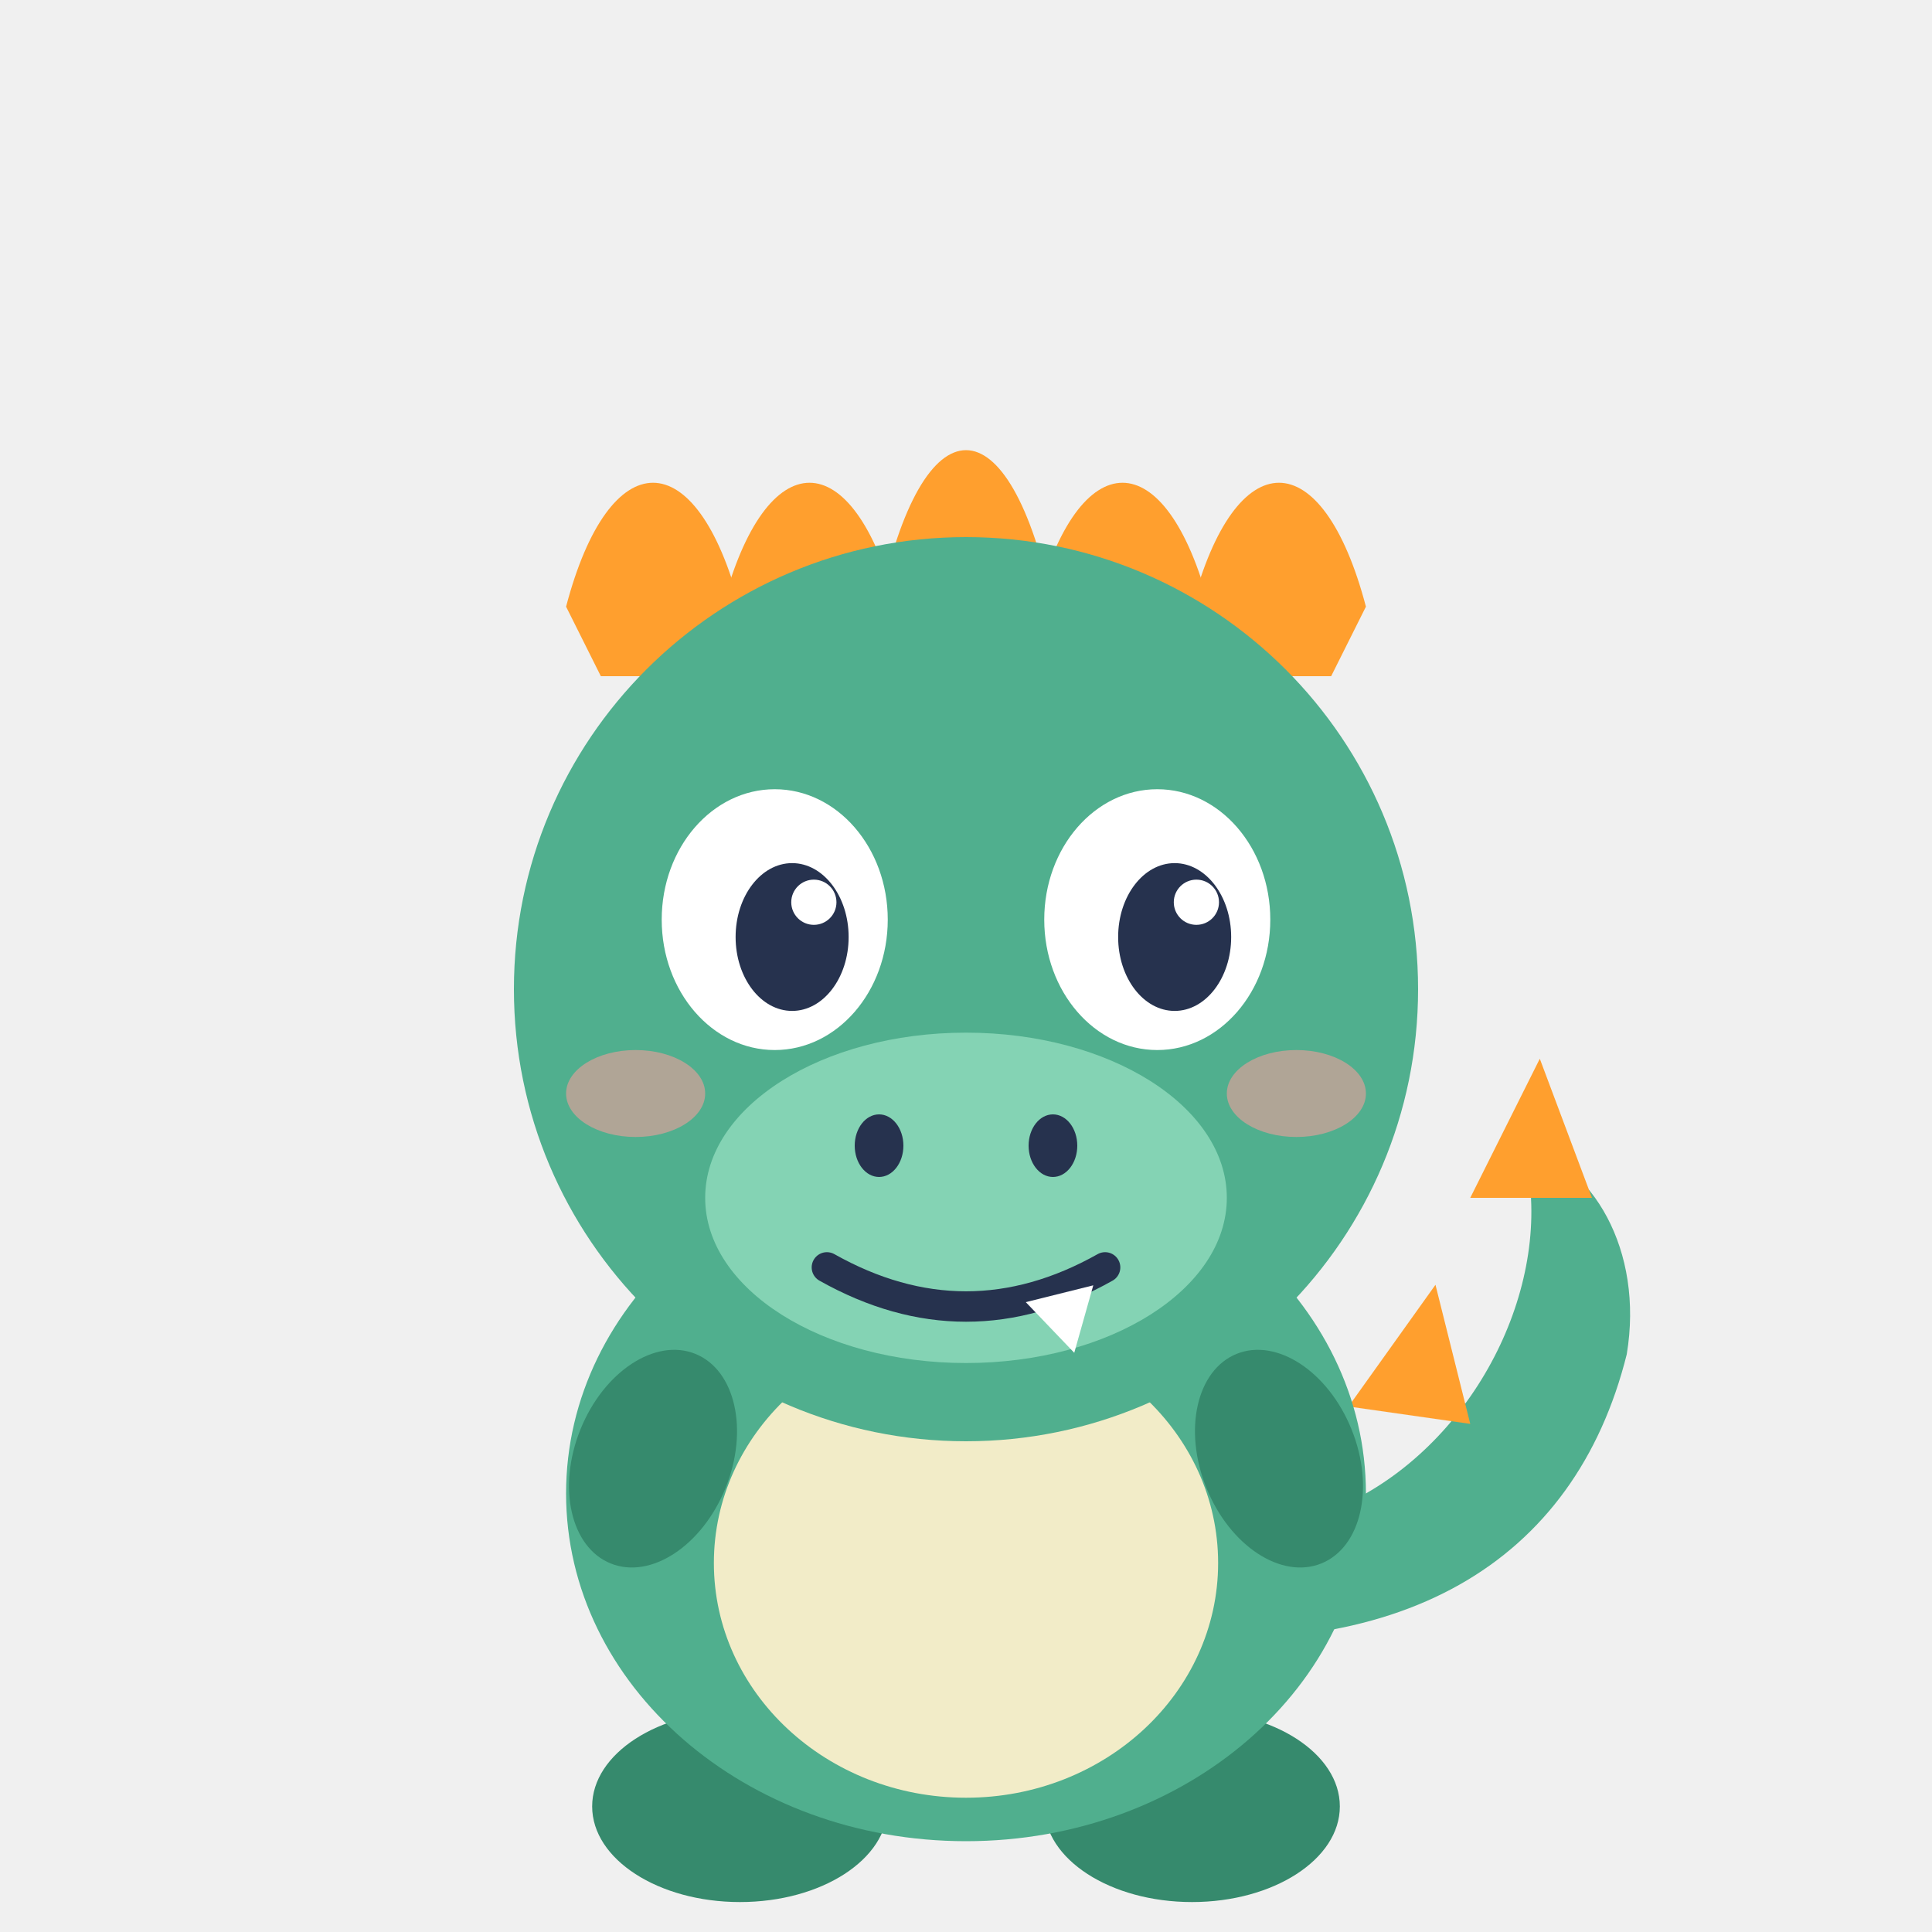
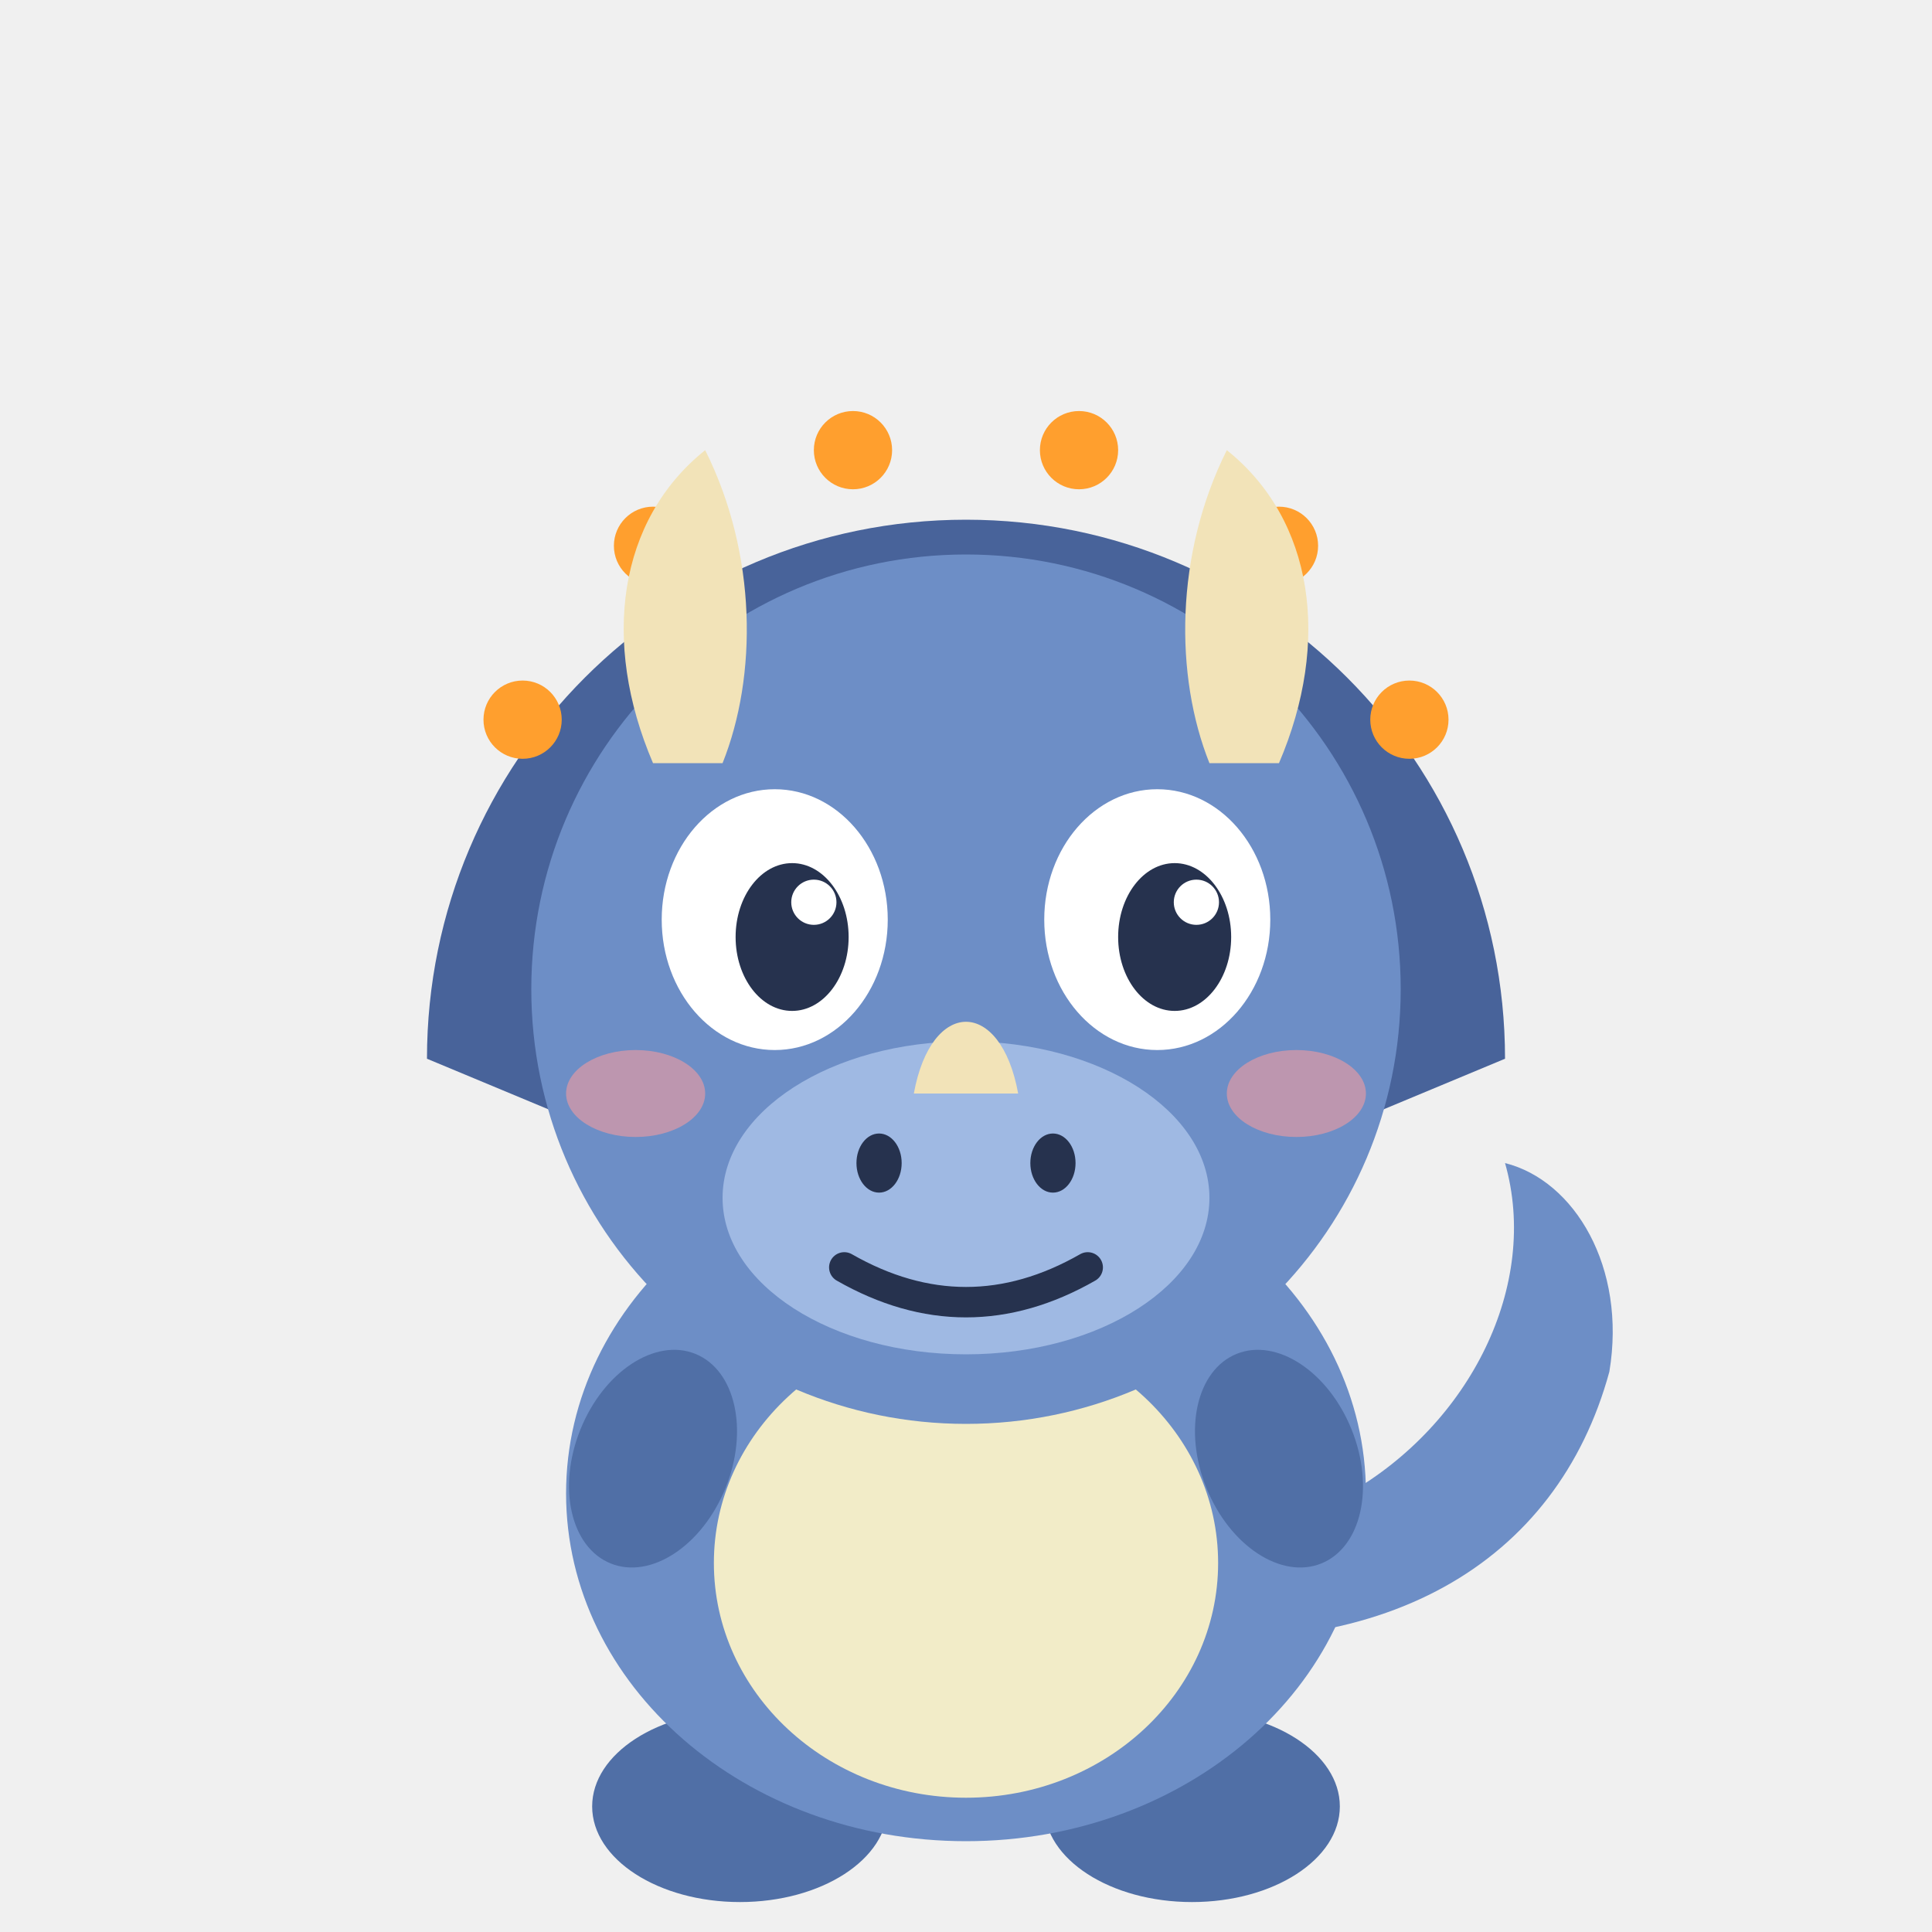
<svg xmlns="http://www.w3.org/2000/svg" viewBox="0 0 200 200" width="200" height="200">
  <g id="pet" transform="translate(100,196) scale(0.9) translate(-100,-196)">
-     <path id="tail" d="M118,166 C150,170 170,158 176,134 C178,122 172,112 164,110 C168,124 160,142 146,150 C136,156 124,158 116,156 Z" fill="#50af8e" />
-     <path d="M158,116 L166,100 L172,116 Z" fill="#ff9f2e" />
-     <path d="M144,140 L154,126 L158,142 Z" fill="#ff9f2e" />
-     <ellipse id="footL" cx="74" cy="186" rx="17" ry="11" fill="#368a6d" />
-     <ellipse id="footR" cx="126" cy="186" rx="17" ry="11" fill="#368a6d" />
-     <ellipse id="body" cx="100" cy="150" rx="46" ry="40" fill="#50af8e" />
+     <path id="tail" d="M118,166 C148,170 168,158 174,136 C176,124 170,114 162,112 C166,126 158,142 144,150 C134,156 124,158 116,156 Z" fill="#6d8ec6" />
+     <ellipse id="footL" cx="74" cy="186" rx="17" ry="11" fill="#506fa6" />
+     <ellipse id="footR" cx="126" cy="186" rx="17" ry="11" fill="#506fa6" />
+     <g id="frill" transform="translate(100,86) scale(1.0) translate(-100,-86)">
+       <path d="M38,100 A62,62 0 1 1 162,100 L138,110 L62,110 Z" fill="#48639a" />
+       <circle cx="49" cy="61" r="4.5" fill="#ff9f2e" />
+       <circle cx="64" cy="41" r="4.5" fill="#ff9f2e" />
+       <circle cx="87" cy="30" r="4.5" fill="#ff9f2e" />
+       <circle cx="113" cy="30" r="4.5" fill="#ff9f2e" />
+       <circle cx="136" cy="41" r="4.5" fill="#ff9f2e" />
+       <circle cx="151" cy="61" r="4.5" fill="#ff9f2e" />
+     </g>
+     <ellipse id="body" cx="100" cy="150" rx="46" ry="40" fill="#6d8ec6" />
    <ellipse id="belly" cx="100" cy="158" rx="29" ry="27" fill="#f2ecc8" />
-     <ellipse id="armL" cx="64" cy="146" rx="9" ry="13" transform="rotate(22 64 146)" fill="#368a6d" />
-     <ellipse id="armR" cx="136" cy="146" rx="9" ry="13" transform="rotate(-22 136 146)" fill="#368a6d" />
-     <g id="plates">
-       <path d="M54,48 C59,29 69,29 74,48 L70,56 L58,56 Z" fill="#ff9f2e" />
-       <path d="M72,48 C77,29 87,29 92,48 L88,56 L76,56 Z" fill="#ff9f2e" />
-       <path d="M90,48 C95,24 105,24 110,48 L106,56 L94,56 Z" fill="#ff9f2e" />
-       <path d="M108,48 C113,29 123,29 128,48 L124,56 L112,56 Z" fill="#ff9f2e" />
-       <path d="M126,48 C131,29 141,29 146,48 L142,56 L130,56 Z" fill="#ff9f2e" />
+     <ellipse id="armL" cx="64" cy="146" rx="9" ry="13" transform="rotate(22 64 146)" fill="#506fa6" />
+     <ellipse id="armR" cx="136" cy="146" rx="9" ry="13" transform="rotate(-22 136 146)" fill="#506fa6" />
+     <circle id="head" cx="100" cy="92" r="50" fill="#6d8ec6" />
+     <g id="hornL" transform="translate(74,60) scale(1.0) translate(-74,-60)">
+       <path d="M64,66 C58,52 60,38 70,30 C76,42 76,56 72,66 Z" fill="#f2e3b8" />
    </g>
-     <circle id="head" cx="100" cy="92" r="52" fill="#50af8e" />
-     <ellipse id="muzzle" cx="100" cy="116" rx="30" ry="19" fill="#84d3b4" />
-     <ellipse cx="90" cy="110" rx="2.8" ry="3.6" fill="#26324e" />
-     <ellipse cx="110" cy="110" rx="2.8" ry="3.6" fill="#26324e" />
-     <path id="mouth" d="M84,124 Q100,133 116,124" fill="none" stroke="#26324e" stroke-width="3.5" stroke-linecap="round" />
-     <path id="toothR" transform="rotate(-14 111 128)" d="M107,127 L115,127 L111,134 Z" fill="#ffffff" />
+     <g id="hornR" transform="translate(126,60) scale(1.0) translate(-126,-60)">
+       <path d="M136,66 C142,52 140,38 130,30 C124,42 124,56 128,66 Z" fill="#f2e3b8" />
+     </g>
+     <ellipse id="muzzle" cx="100" cy="116" rx="28" ry="18" fill="#9fb9e3" />
+     <path id="noseHorn" d="M94,104 C96,93 104,93 106,104 Z" fill="#f2e3b8" />
+     <ellipse cx="90" cy="112" rx="2.6" ry="3.4" fill="#26324e" />
+     <ellipse cx="110" cy="112" rx="2.6" ry="3.4" fill="#26324e" />
+     <path id="mouth" d="M86,124 Q100,132 114,124" fill="none" stroke="#26324e" stroke-width="3.5" stroke-linecap="round" />
    <g id="eyeL">
      <ellipse cx="78" cy="84" rx="13.0" ry="15.0" fill="#ffffff" />
      <ellipse cx="80" cy="86" rx="6.5" ry="8.5" fill="#26324e" />
      <circle cx="82.5" cy="82" r="2.6" fill="#ffffff" />
    </g>
    <g id="eyeR">
      <ellipse cx="122" cy="84" rx="13.0" ry="15.0" fill="#ffffff" />
      <ellipse cx="124" cy="86" rx="6.5" ry="8.5" fill="#26324e" />
      <circle cx="126.5" cy="82" r="2.6" fill="#ffffff" />
    </g>
    <ellipse id="cheekL" cx="62" cy="104" rx="8" ry="5" fill="#ff9c9c" opacity="0.55" />
    <ellipse id="cheekR" cx="138" cy="104" rx="8" ry="5" fill="#ff9c9c" opacity="0.55" />
  </g>
</svg>
